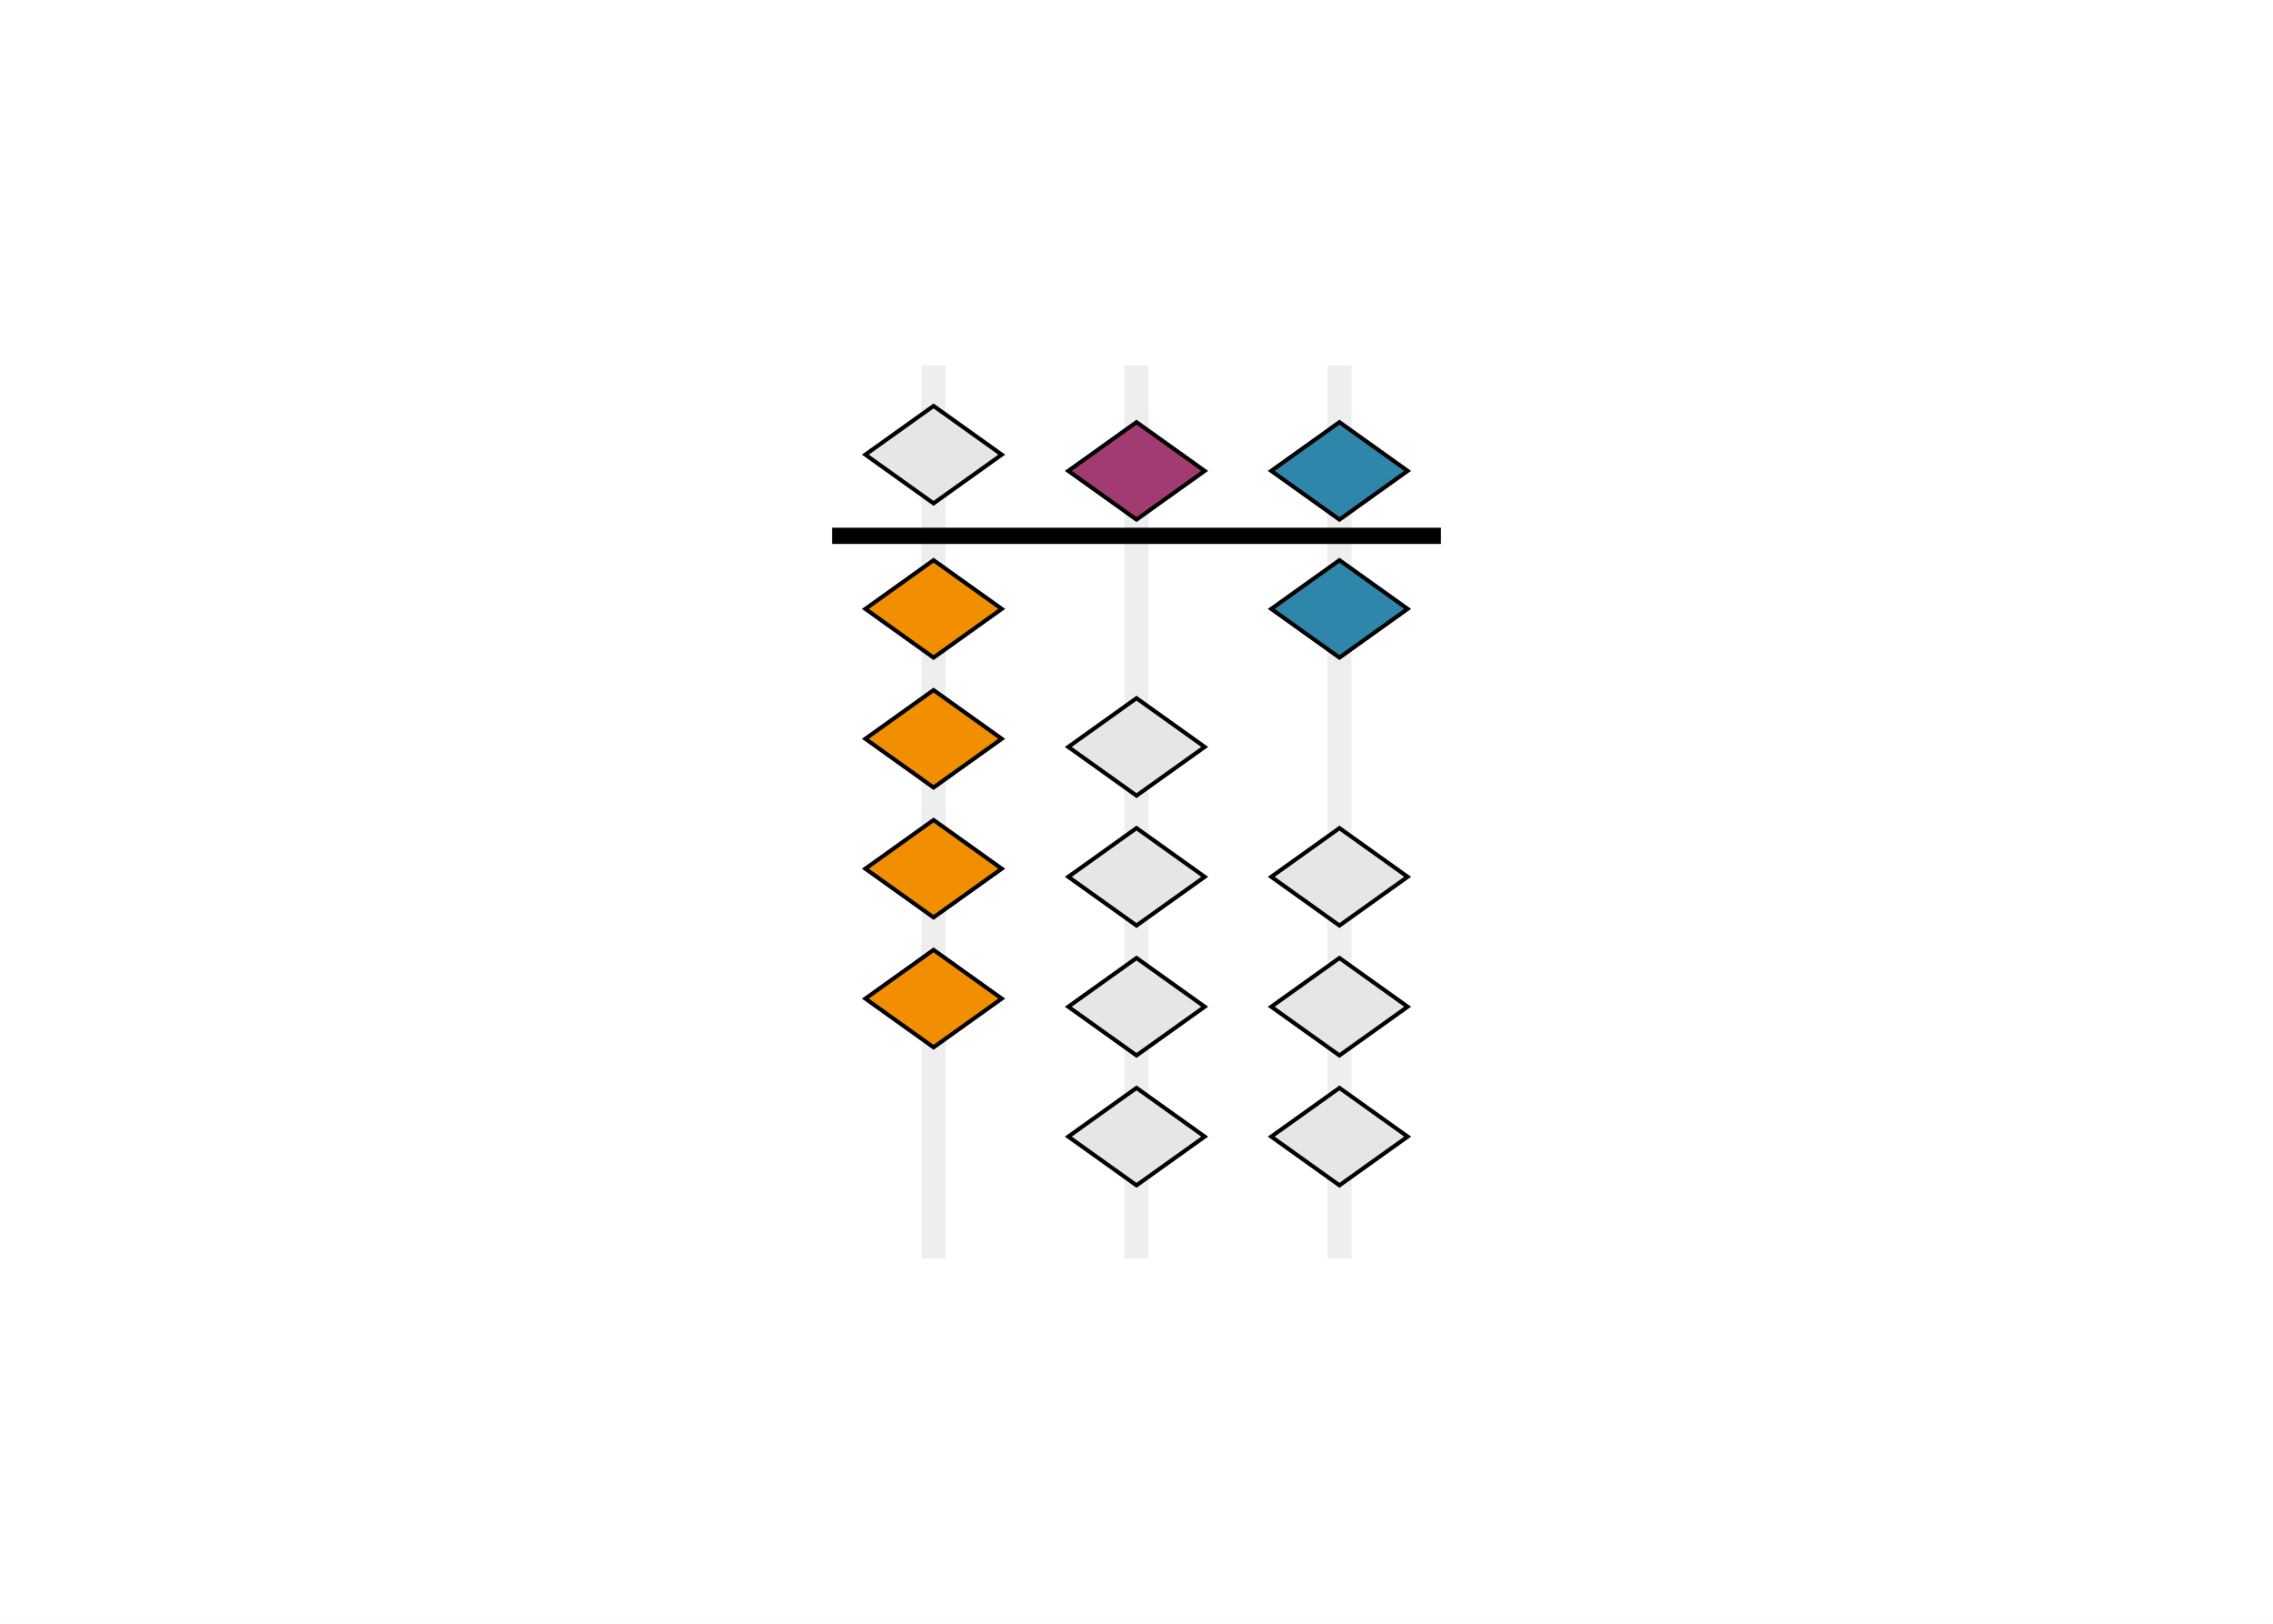
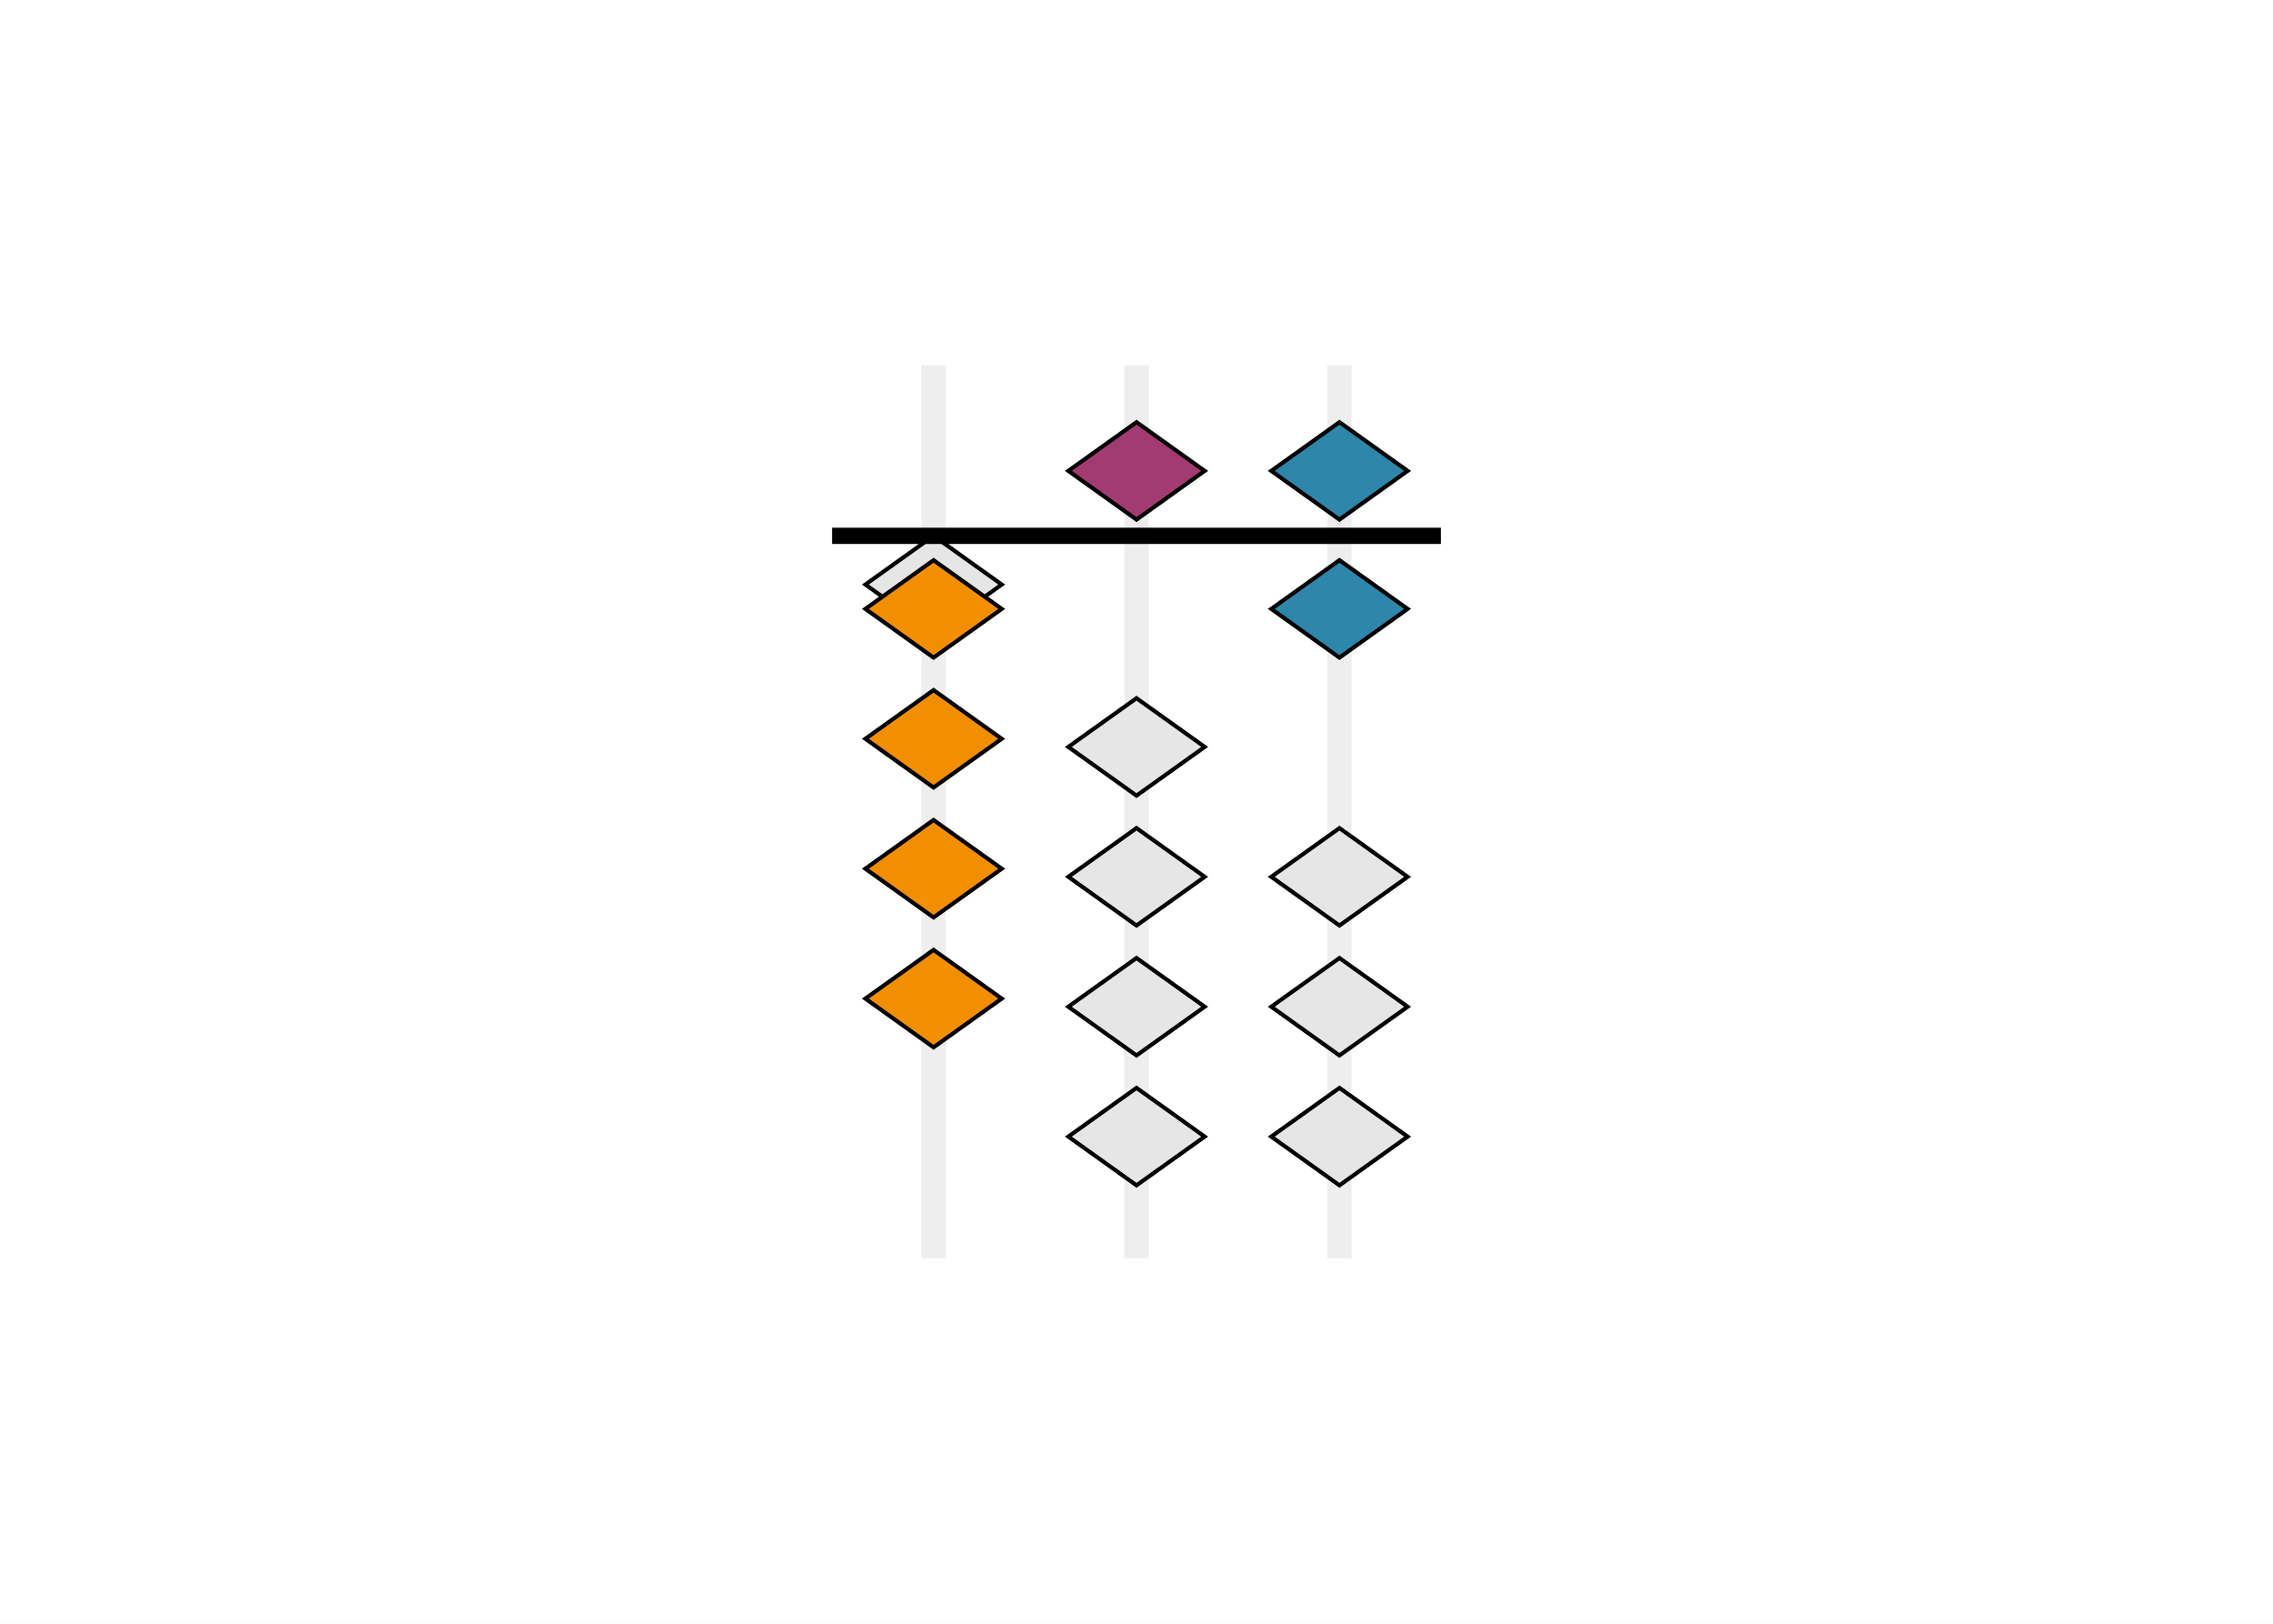
<svg xmlns="http://www.w3.org/2000/svg" class="typst-doc" viewBox="0 0 252 180" width="252pt" height="180pt">
  <path class="typst-shape" fill="#ffffff" fill-rule="nonzero" d="M 0 0 L 0 180 L 252 180 L 252 0 Z " />
  <g>
    <g transform="translate(12.6 12.6)">
      <g class="typst-group">
        <g>
          <g transform="translate(75.9 22.4)">
            <g class="typst-group">
              <g transform="matrix(0.9 0 0 0.9 3.75 5.5)">
                <g transform="translate(0 0)">
                  <g class="typst-group">
                    <g>
                      <g transform="translate(0 0)">
                        <g class="typst-group">
                          <g>
                            <g transform="translate(11 0)">
                              <path class="typst-shape" fill="#eeeeee" fill-rule="nonzero" d="M 0 0 L 0 110 L 3 110 L 3 0 Z " />
                            </g>
-                             <g transform="translate(4.1 5)">
+                             <g transform="translate(4.1 21)">
                              <g class="typst-group">
                                <g>
                                  <g transform="translate(0 0)">
                                    <path class="typst-shape" fill="#e6e6e6" fill-rule="nonzero" stroke="#000000" stroke-width="0.5" stroke-linecap="butt" stroke-linejoin="miter" stroke-miterlimit="4" d="M 8.4 0 L 16.8 6 L 8.4 12 L 0 6 Z " />
                                  </g>
                                </g>
                              </g>
                            </g>
                            <g transform="translate(4.1 24)">
                              <g class="typst-group">
                                <g>
                                  <g transform="translate(0 0)">
                                    <path class="typst-shape" fill="#f18f01" fill-rule="nonzero" stroke="#000000" stroke-width="0.5" stroke-linecap="butt" stroke-linejoin="miter" stroke-miterlimit="4" d="M 8.4 0 L 16.8 6 L 8.4 12 L 0 6 Z " />
                                  </g>
                                </g>
                              </g>
                            </g>
                            <g transform="translate(4.1 40)">
                              <g class="typst-group">
                                <g>
                                  <g transform="translate(0 0)">
                                    <path class="typst-shape" fill="#f18f01" fill-rule="nonzero" stroke="#000000" stroke-width="0.5" stroke-linecap="butt" stroke-linejoin="miter" stroke-miterlimit="4" d="M 8.4 0 L 16.8 6 L 8.4 12 L 0 6 Z " />
                                  </g>
                                </g>
                              </g>
                            </g>
                            <g transform="translate(4.1 56)">
                              <g class="typst-group">
                                <g>
                                  <g transform="translate(0 0)">
                                    <path class="typst-shape" fill="#f18f01" fill-rule="nonzero" stroke="#000000" stroke-width="0.5" stroke-linecap="butt" stroke-linejoin="miter" stroke-miterlimit="4" d="M 8.4 0 L 16.8 6 L 8.4 12 L 0 6 Z " />
                                  </g>
                                </g>
                              </g>
                            </g>
                            <g transform="translate(4.1 72)">
                              <g class="typst-group">
                                <g>
                                  <g transform="translate(0 0)">
                                    <path class="typst-shape" fill="#f18f01" fill-rule="nonzero" stroke="#000000" stroke-width="0.5" stroke-linecap="butt" stroke-linejoin="miter" stroke-miterlimit="4" d="M 8.4 0 L 16.8 6 L 8.4 12 L 0 6 Z " />
                                  </g>
                                </g>
                              </g>
                            </g>
                            <g transform="translate(36 0)">
                              <path class="typst-shape" fill="#eeeeee" fill-rule="nonzero" d="M 0 0 L 0 110 L 3 110 L 3 0 Z " />
                            </g>
                            <g transform="translate(29.1 7)">
                              <g class="typst-group">
                                <g>
                                  <g transform="translate(0 0)">
                                    <path class="typst-shape" fill="#a23b72" fill-rule="nonzero" stroke="#000000" stroke-width="0.5" stroke-linecap="butt" stroke-linejoin="miter" stroke-miterlimit="4" d="M 8.4 0 L 16.8 6 L 8.4 12 L 0 6 Z " />
                                  </g>
                                </g>
                              </g>
                            </g>
                            <g transform="translate(29.1 41)">
                              <g class="typst-group">
                                <g>
                                  <g transform="translate(0 0)">
                                    <path class="typst-shape" fill="#e6e6e6" fill-rule="nonzero" stroke="#000000" stroke-width="0.5" stroke-linecap="butt" stroke-linejoin="miter" stroke-miterlimit="4" d="M 8.4 0 L 16.8 6 L 8.4 12 L 0 6 Z " />
                                  </g>
                                </g>
                              </g>
                            </g>
                            <g transform="translate(29.1 57)">
                              <g class="typst-group">
                                <g>
                                  <g transform="translate(0 0)">
                                    <path class="typst-shape" fill="#e6e6e6" fill-rule="nonzero" stroke="#000000" stroke-width="0.5" stroke-linecap="butt" stroke-linejoin="miter" stroke-miterlimit="4" d="M 8.4 0 L 16.8 6 L 8.4 12 L 0 6 Z " />
                                  </g>
                                </g>
                              </g>
                            </g>
                            <g transform="translate(29.1 73)">
                              <g class="typst-group">
                                <g>
                                  <g transform="translate(0 0)">
                                    <path class="typst-shape" fill="#e6e6e6" fill-rule="nonzero" stroke="#000000" stroke-width="0.5" stroke-linecap="butt" stroke-linejoin="miter" stroke-miterlimit="4" d="M 8.4 0 L 16.8 6 L 8.4 12 L 0 6 Z " />
                                  </g>
                                </g>
                              </g>
                            </g>
                            <g transform="translate(29.1 89)">
                              <g class="typst-group">
                                <g>
                                  <g transform="translate(0 0)">
                                    <path class="typst-shape" fill="#e6e6e6" fill-rule="nonzero" stroke="#000000" stroke-width="0.5" stroke-linecap="butt" stroke-linejoin="miter" stroke-miterlimit="4" d="M 8.4 0 L 16.8 6 L 8.4 12 L 0 6 Z " />
                                  </g>
                                </g>
                              </g>
                            </g>
                            <g transform="translate(61 0)">
                              <path class="typst-shape" fill="#eeeeee" fill-rule="nonzero" d="M 0 0 L 0 110 L 3 110 L 3 0 Z " />
                            </g>
                            <g transform="translate(54.1 7)">
                              <g class="typst-group">
                                <g>
                                  <g transform="translate(0 0)">
                                    <path class="typst-shape" fill="#2e86ab" fill-rule="nonzero" stroke="#000000" stroke-width="0.5" stroke-linecap="butt" stroke-linejoin="miter" stroke-miterlimit="4" d="M 8.4 0 L 16.8 6 L 8.4 12 L 0 6 Z " />
                                  </g>
                                </g>
                              </g>
                            </g>
                            <g transform="translate(54.1 24)">
                              <g class="typst-group">
                                <g>
                                  <g transform="translate(0 0)">
                                    <path class="typst-shape" fill="#2e86ab" fill-rule="nonzero" stroke="#000000" stroke-width="0.5" stroke-linecap="butt" stroke-linejoin="miter" stroke-miterlimit="4" d="M 8.4 0 L 16.8 6 L 8.4 12 L 0 6 Z " />
                                  </g>
                                </g>
                              </g>
                            </g>
                            <g transform="translate(54.1 57)">
                              <g class="typst-group">
                                <g>
                                  <g transform="translate(0 0)">
                                    <path class="typst-shape" fill="#e6e6e6" fill-rule="nonzero" stroke="#000000" stroke-width="0.5" stroke-linecap="butt" stroke-linejoin="miter" stroke-miterlimit="4" d="M 8.4 0 L 16.8 6 L 8.4 12 L 0 6 Z " />
                                  </g>
                                </g>
                              </g>
                            </g>
                            <g transform="translate(54.1 73)">
                              <g class="typst-group">
                                <g>
                                  <g transform="translate(0 0)">
                                    <path class="typst-shape" fill="#e6e6e6" fill-rule="nonzero" stroke="#000000" stroke-width="0.5" stroke-linecap="butt" stroke-linejoin="miter" stroke-miterlimit="4" d="M 8.4 0 L 16.8 6 L 8.4 12 L 0 6 Z " />
                                  </g>
                                </g>
                              </g>
                            </g>
                            <g transform="translate(54.1 89)">
                              <g class="typst-group">
                                <g>
                                  <g transform="translate(0 0)">
                                    <path class="typst-shape" fill="#e6e6e6" fill-rule="nonzero" stroke="#000000" stroke-width="0.5" stroke-linecap="butt" stroke-linejoin="miter" stroke-miterlimit="4" d="M 8.4 0 L 16.8 6 L 8.4 12 L 0 6 Z " />
                                  </g>
                                </g>
                              </g>
                            </g>
                            <g transform="translate(0 20)">
                              <path class="typst-shape" fill="#000000" fill-rule="nonzero" d="M 0 0 L 0 2 L 75 2 L 75 0 Z " />
                            </g>
                          </g>
                        </g>
                      </g>
                    </g>
                  </g>
                </g>
              </g>
            </g>
          </g>
        </g>
      </g>
    </g>
  </g>
</svg>
